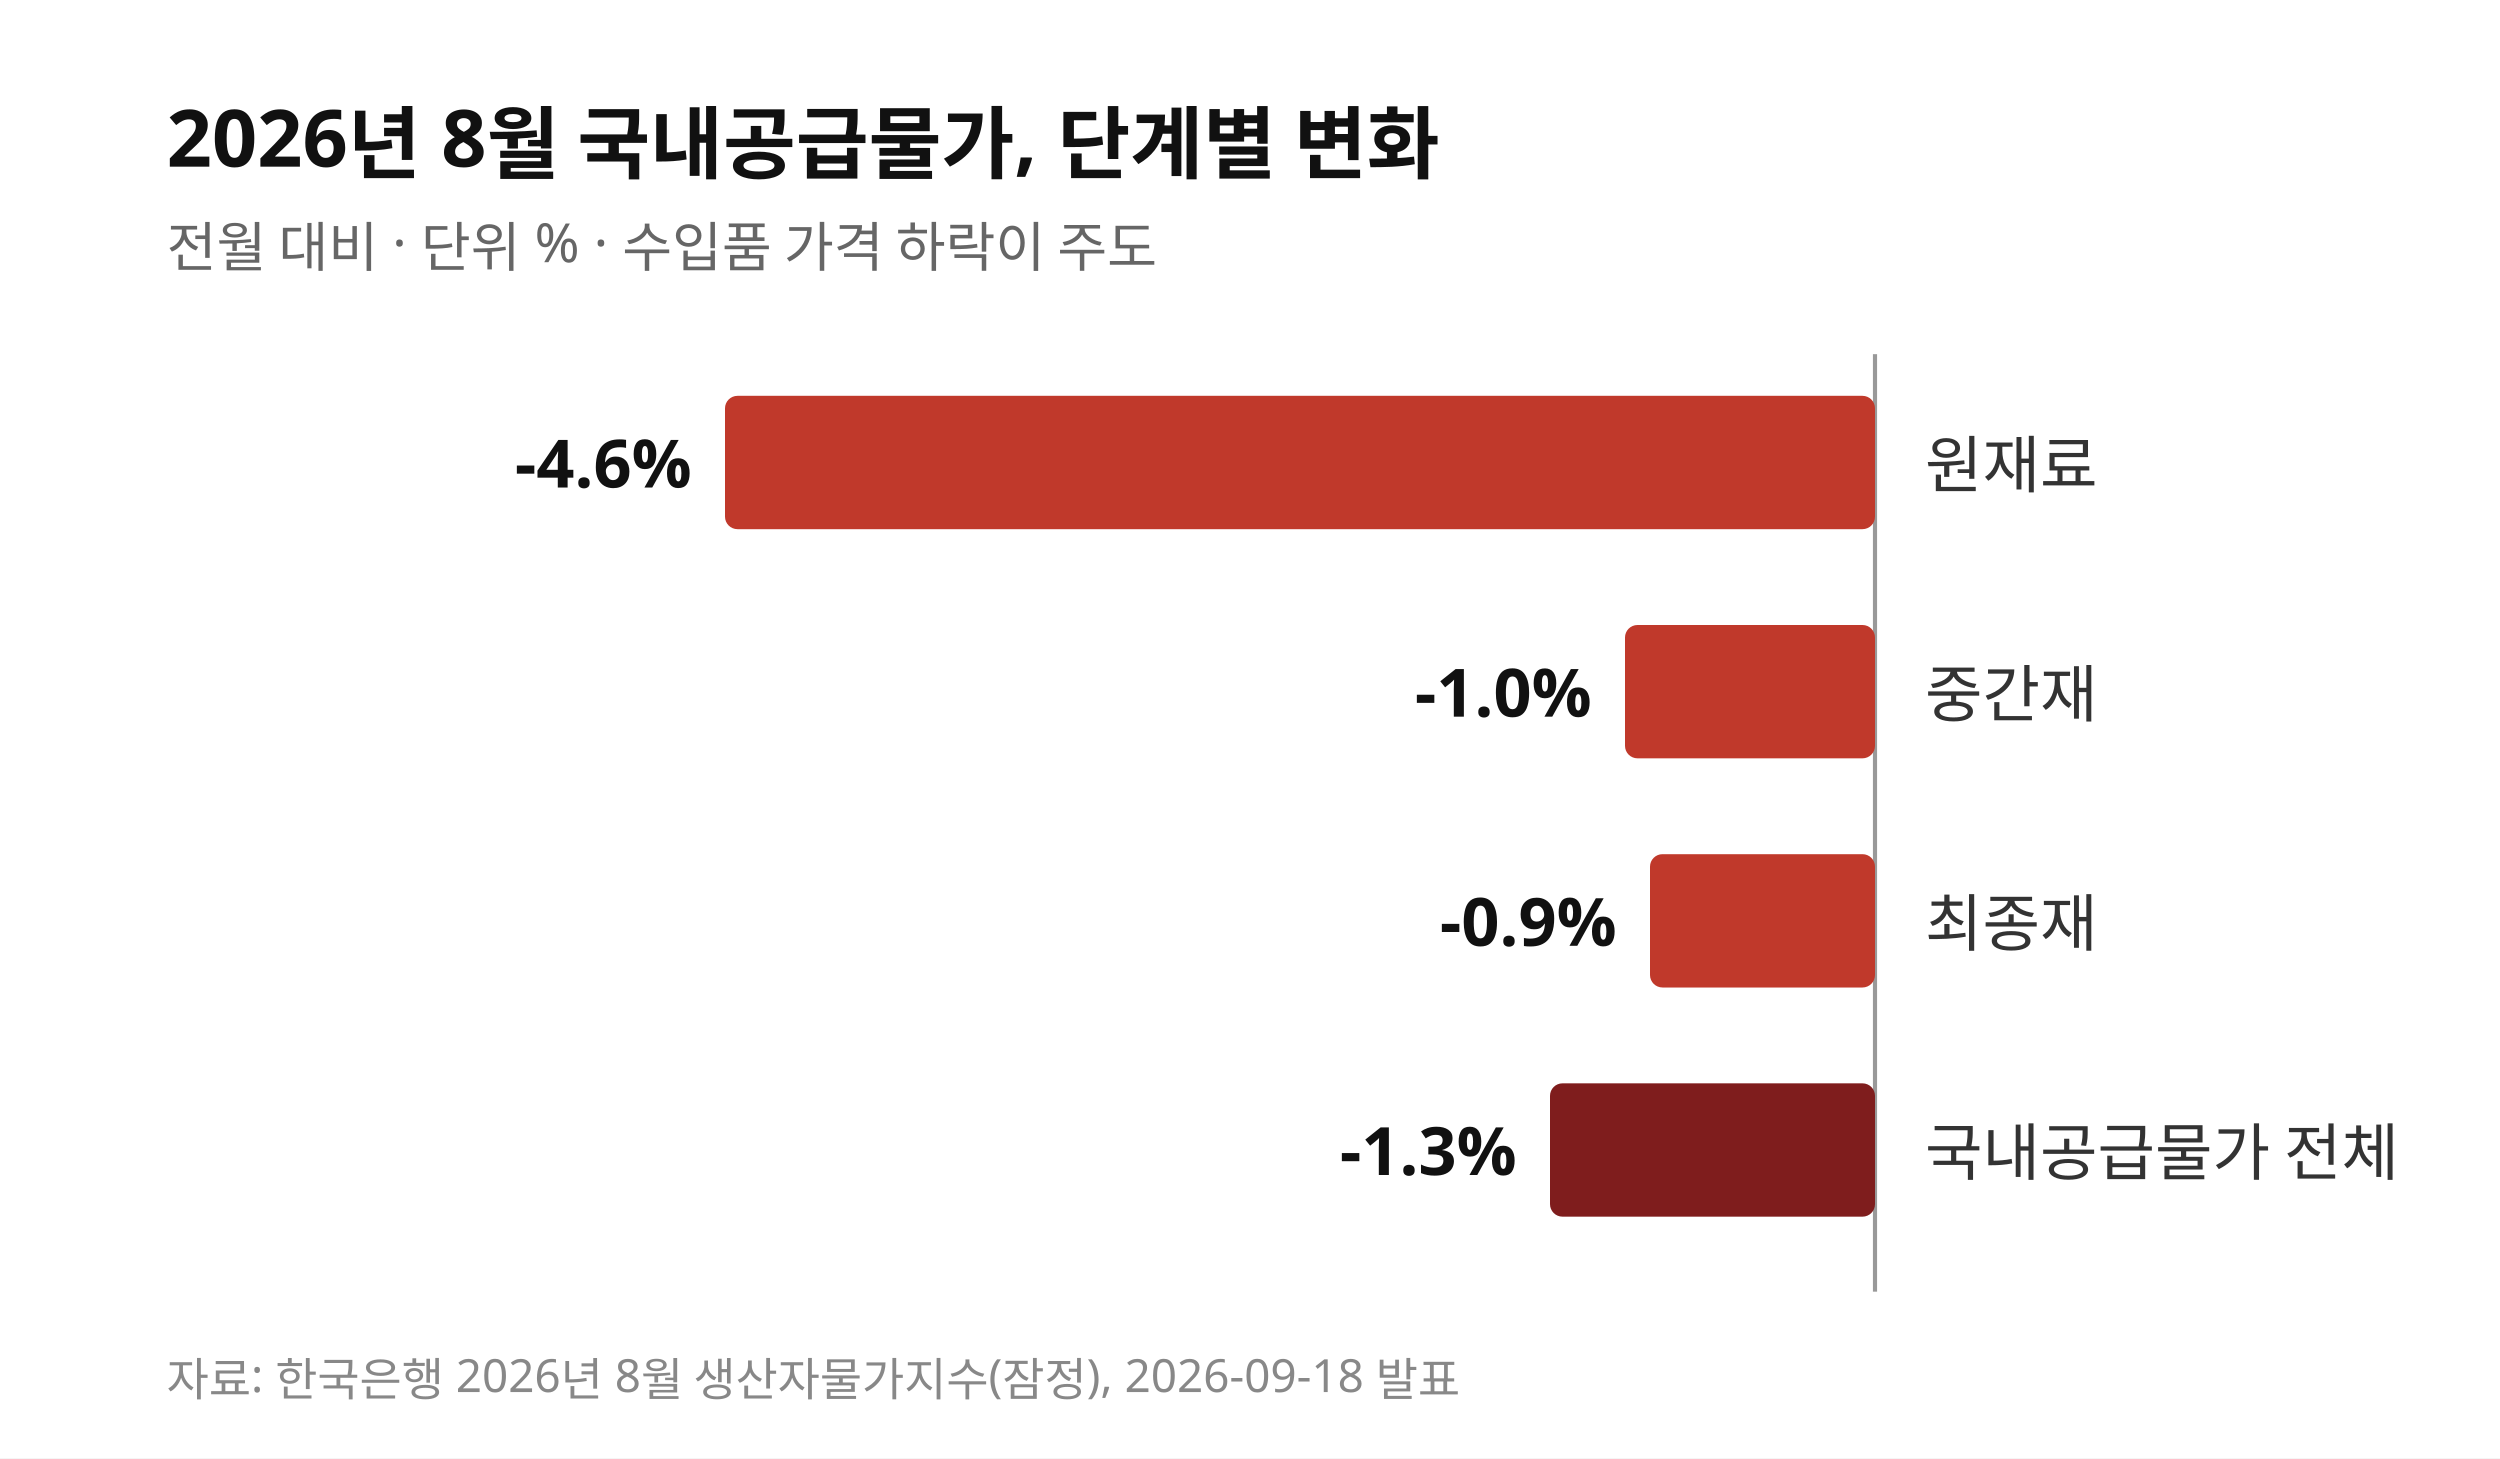
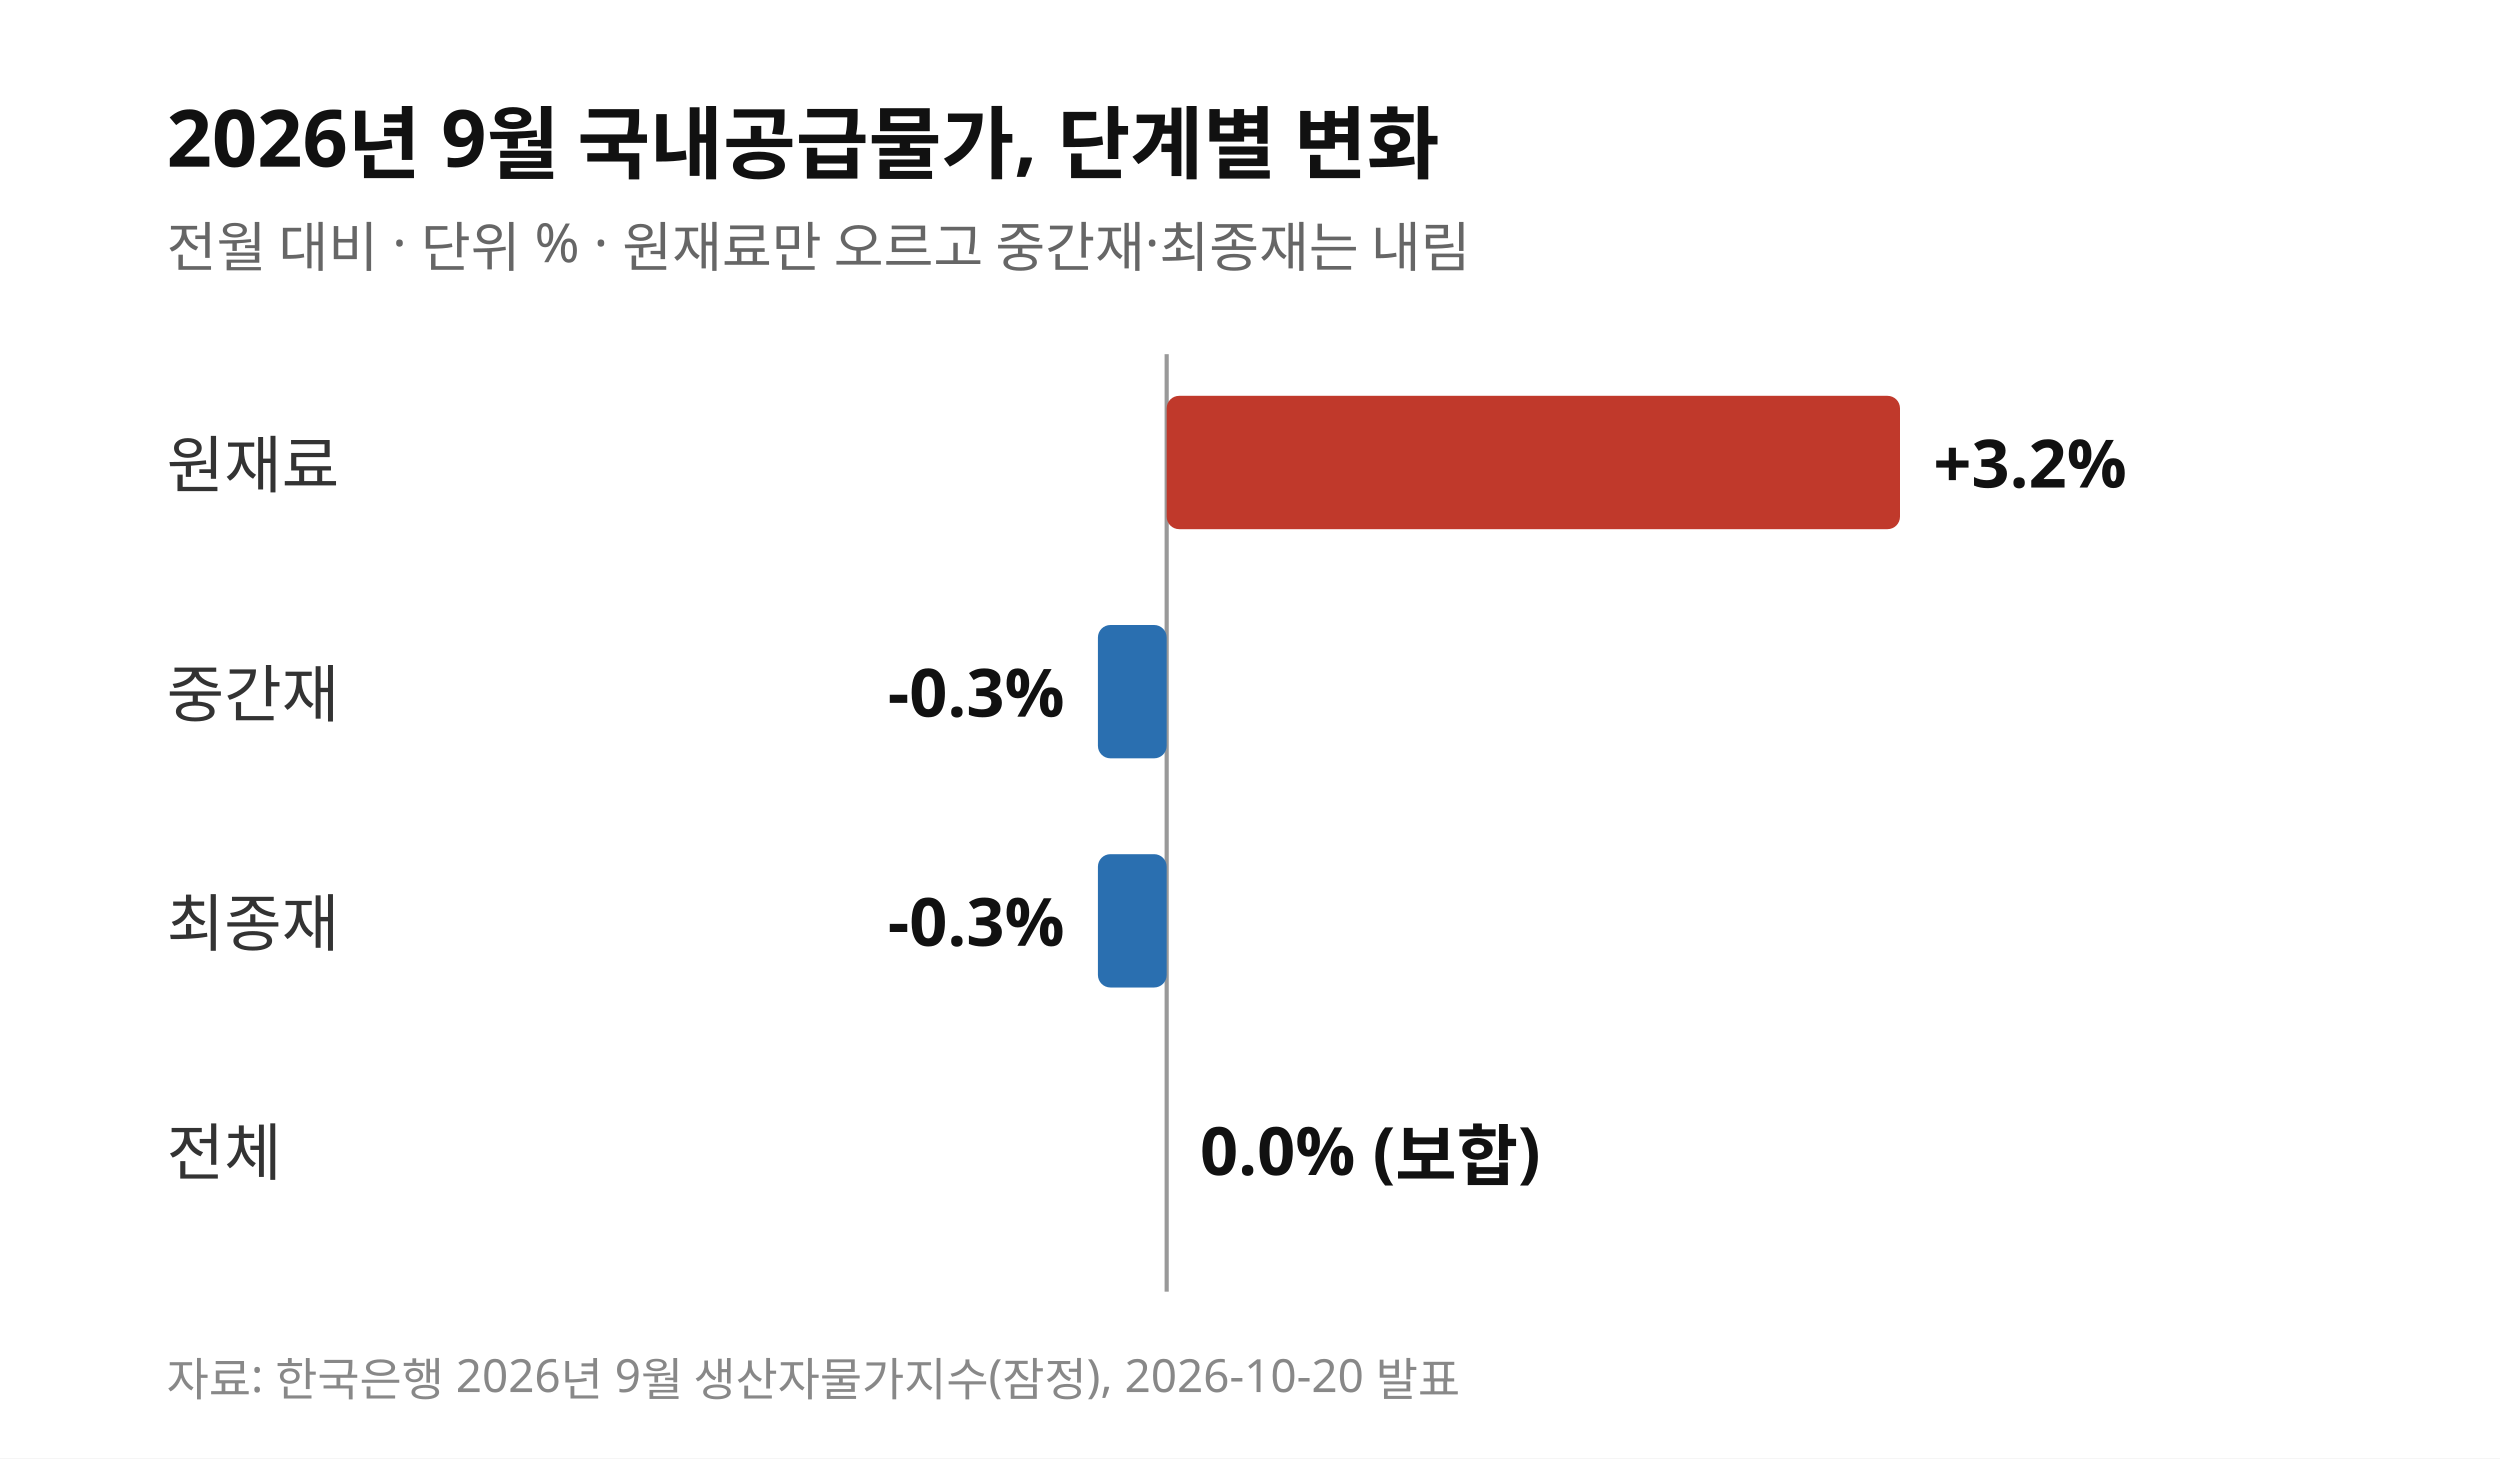
<svg xmlns="http://www.w3.org/2000/svg" width="1200" height="700" viewBox="0 0 1200 700">
  <rect width="1200" height="700" fill="#ffffff" />
  <g font-family="'Apple SD Gothic Neo','Malgun Gothic','Noto Sans KR',sans-serif">
-     <text x="80" y="80" font-size="38" font-weight="bold" fill="#111">2026년 8월 국내공급물가, 단계별 변화</text>
-     <text x="80" y="128" font-size="26" fill="#666">전월 대비 · 단위 % · 수입품 가격 하락이 주도</text>
-     <line x1="900" y1="170" x2="900" y2="620" stroke="#999" stroke-width="2" />
-     <rect x="348.0" y="190" width="552.0" height="64" fill="#c0392b" rx="6" />
-     <text x="332.0" y="234" font-size="32" font-weight="bold" text-anchor="end" fill="#111">-4.6%</text>
-     <text x="924" y="234" font-size="30" fill="#333">원재료</text>
-     <rect x="780.0" y="300" width="120.0" height="64" fill="#c0392b" rx="6" />
-     <text x="764.0" y="344" font-size="32" font-weight="bold" text-anchor="end" fill="#111">-1.0%</text>
-     <text x="924" y="344" font-size="30" fill="#333">중간재</text>
-     <rect x="792.0" y="410" width="108.0" height="64" fill="#c0392b" rx="6" />
-     <text x="776.0" y="454" font-size="32" font-weight="bold" text-anchor="end" fill="#111">-0.9%</text>
-     <text x="924" y="454" font-size="30" fill="#333">최종재</text>
-     <rect x="744.0" y="520" width="156.0" height="64" fill="#7f1d1d" rx="6" />
-     <text x="728.0" y="564" font-size="32" font-weight="bold" text-anchor="end" fill="#111">-1.3%</text>
-     <text x="924" y="564" font-size="30" fill="#333">국내공급물가 전체</text>
-     <text x="80" y="670" font-size="22" fill="#888">자료: 한국은행 2026년 8월 생산자물가지수(잠정), 2026-09-18 발표</text>
+     <text x="80" y="80" font-size="38" font-weight="bold" fill="#111">2026년 9월 국내공급물가, 단계별 변화</text>
+     <text x="80" y="128" font-size="26" fill="#666">전월 대비 · 단위 % · 원재료만 오르고 중간재·최종재는 내림</text>
+     <line x1="560" y1="170" x2="560" y2="620" stroke="#999" stroke-width="2" />
+     <text x="80" y="234" font-size="30" fill="#333">원재료</text>
+     <rect x="560" y="190" width="352" height="64" fill="#c0392b" rx="6" />
+     <text x="928" y="234" font-size="32" font-weight="bold" fill="#111">+3.2%</text>
+     <text x="80" y="344" font-size="30" fill="#333">중간재</text>
+     <rect x="527" y="300" width="33" height="64" fill="#2a6fb0" rx="6" />
+     <text x="511" y="344" font-size="32" font-weight="bold" text-anchor="end" fill="#111">-0.3%</text>
+     <text x="80" y="454" font-size="30" fill="#333">최종재</text>
+     <rect x="527" y="410" width="33" height="64" fill="#2a6fb0" rx="6" />
+     <text x="511" y="454" font-size="32" font-weight="bold" text-anchor="end" fill="#111">-0.3%</text>
+     <text x="80" y="564" font-size="30" fill="#333">전체</text>
+     <text x="576" y="564" font-size="32" font-weight="bold" fill="#111">0.0% (보합)</text>
+     <text x="80" y="670" font-size="22" fill="#888">자료: 한국은행 2026년 9월 생산자물가지수(잠정), 2026-10-20 발표</text>
  </g>
</svg>
